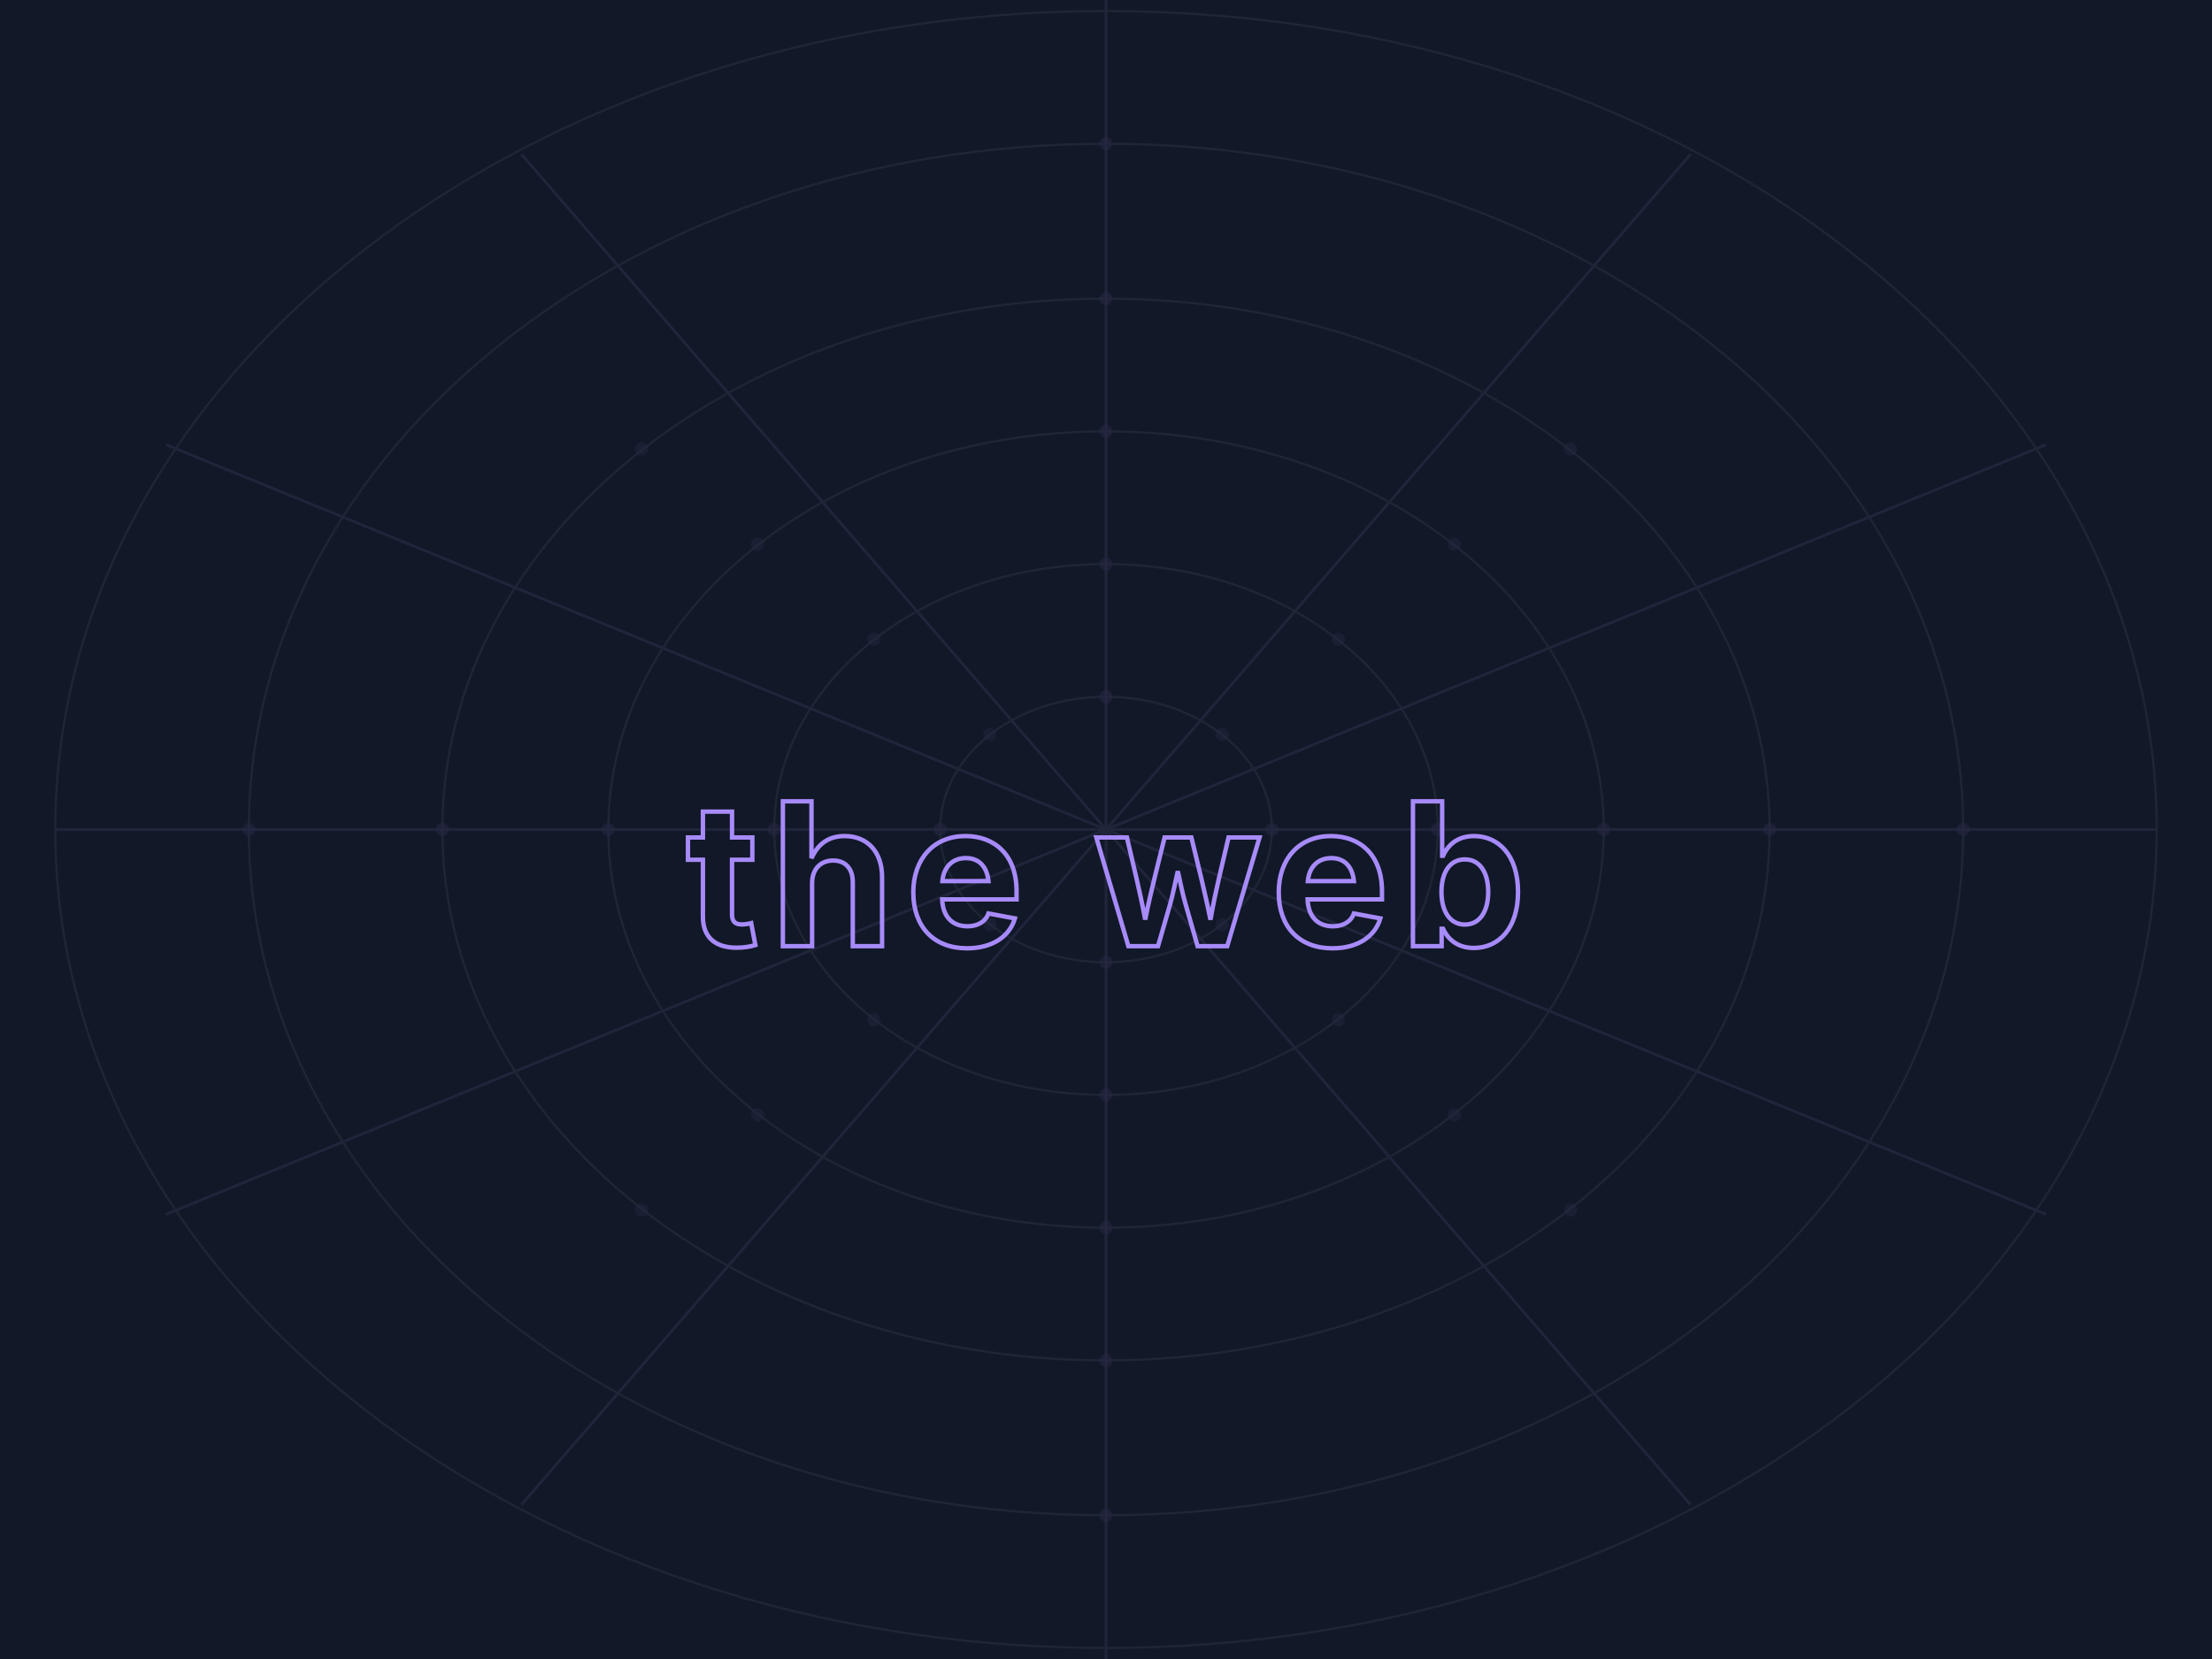
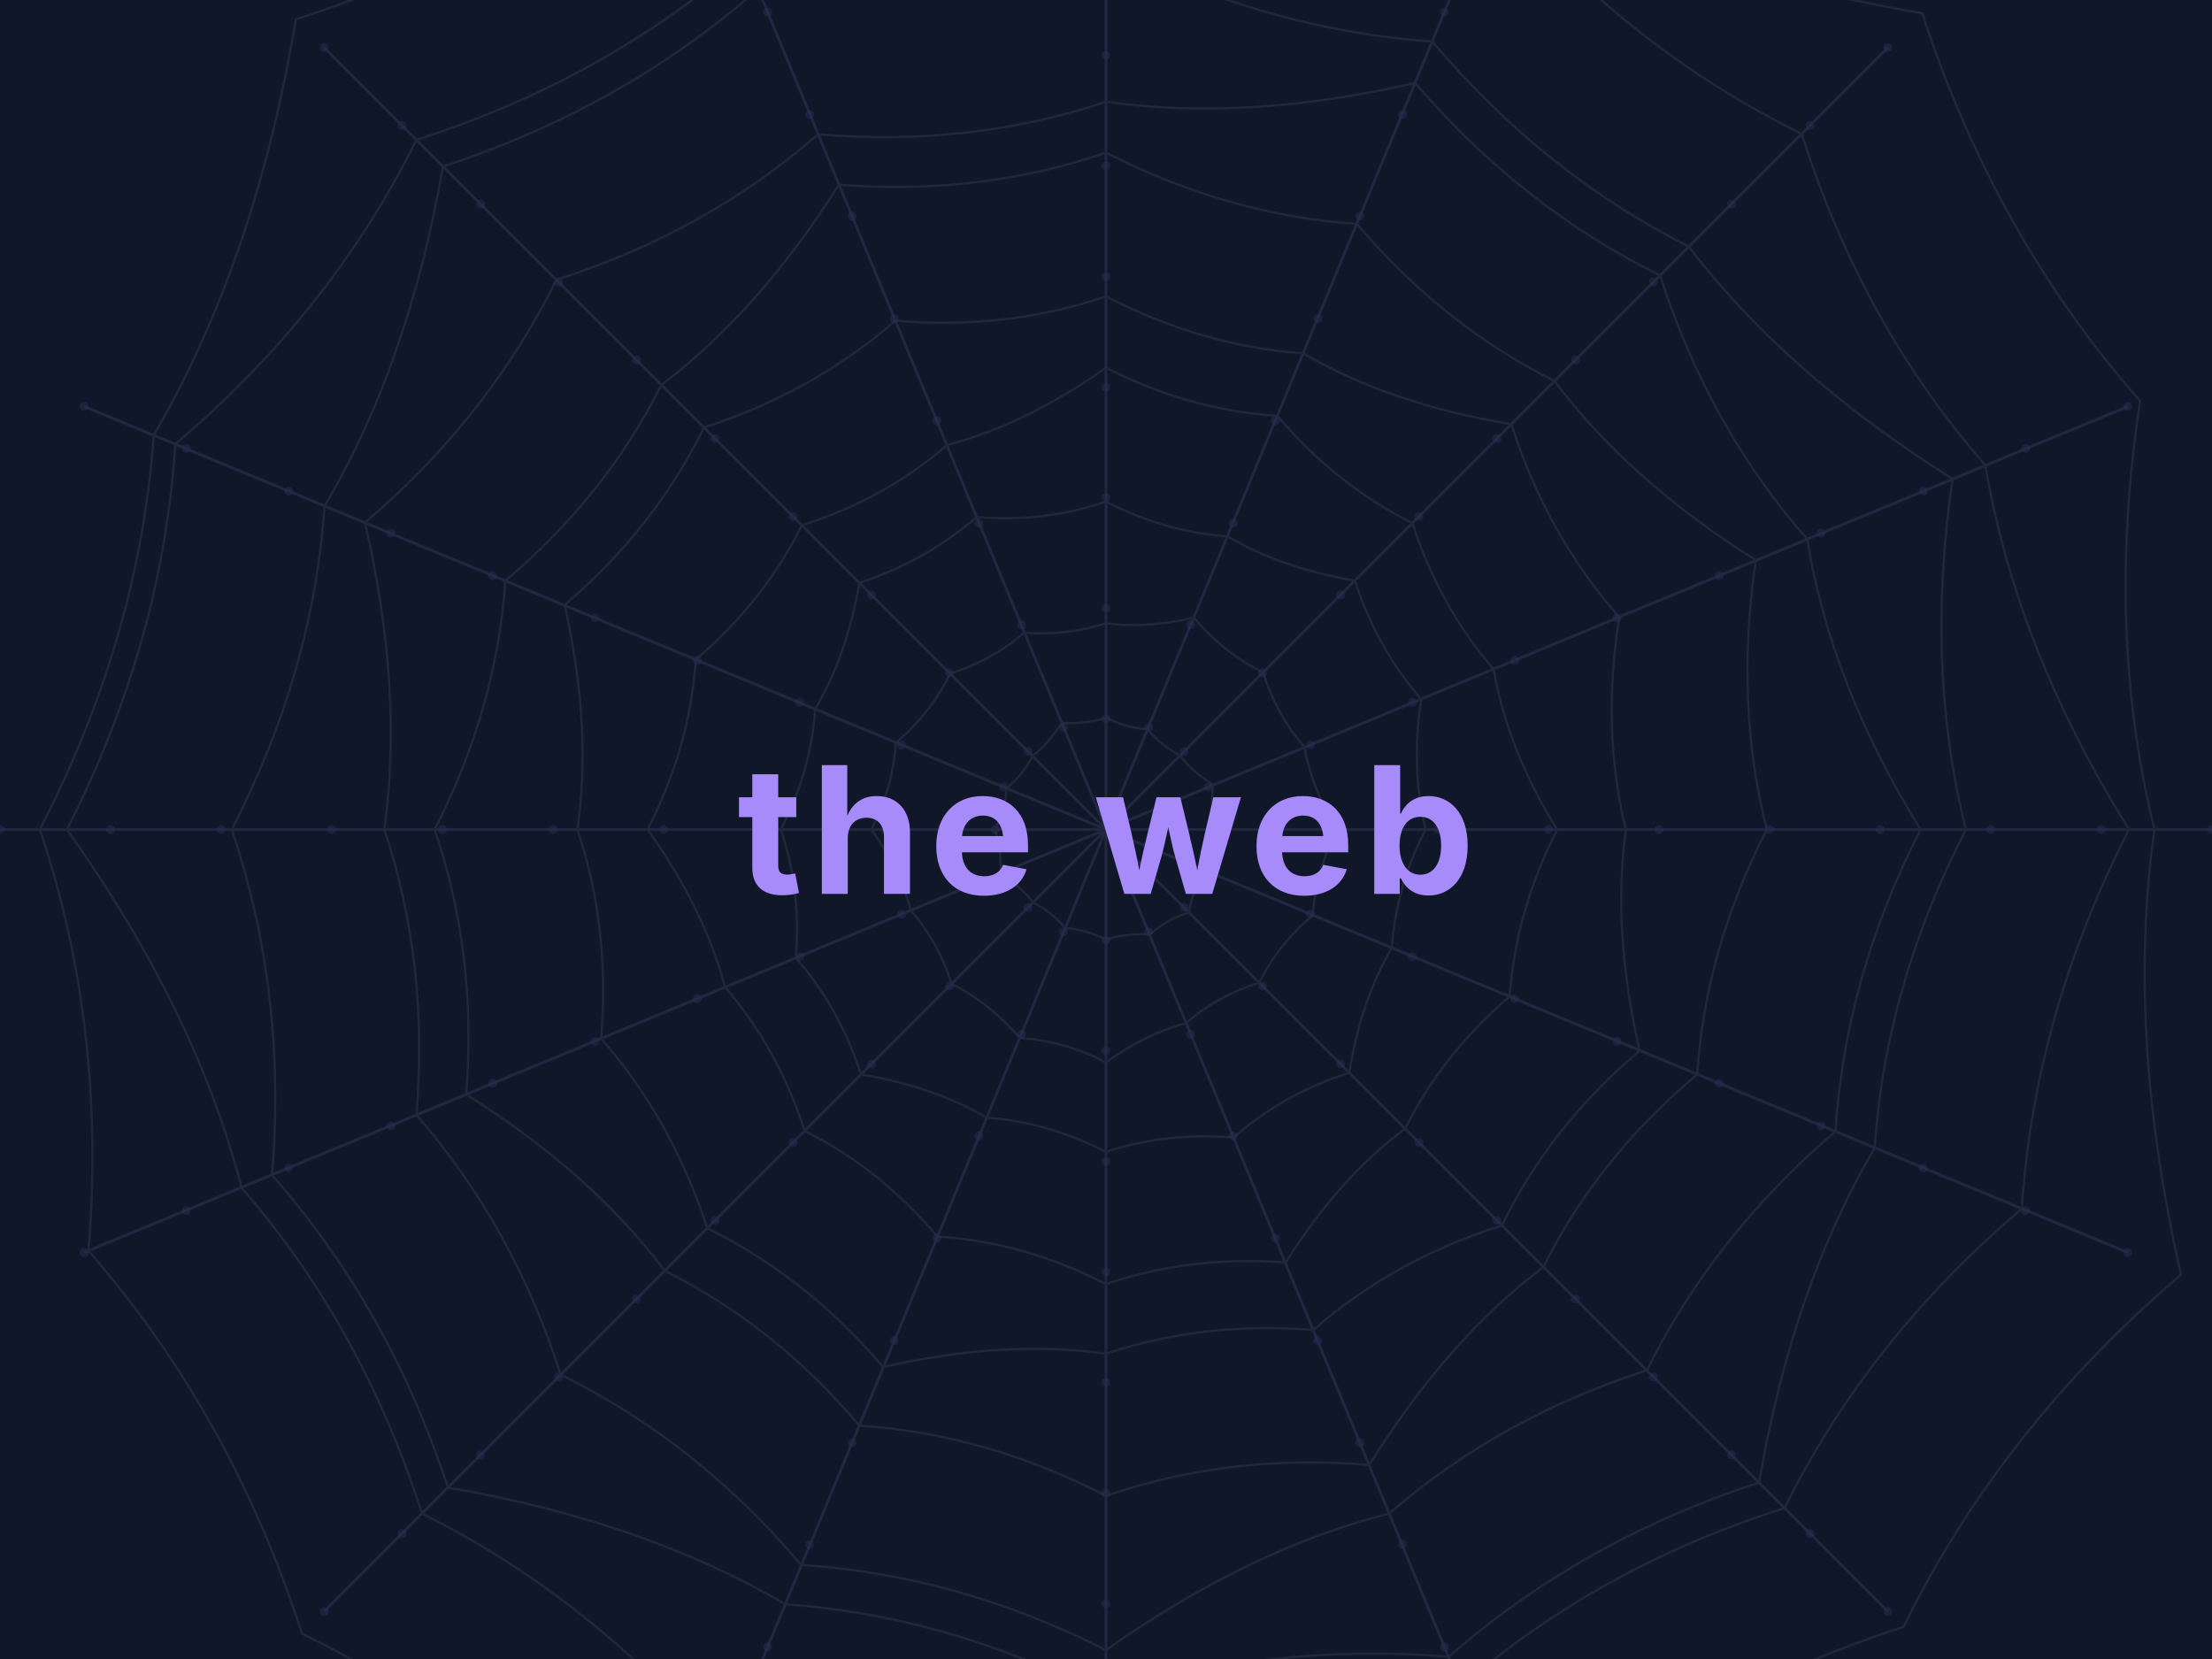
<svg xmlns="http://www.w3.org/2000/svg" viewBox="0 0 400 300" width="400" height="300">
-   <rect width="400" height="300" fill="#111827" />
-   <g opacity="0.15">
-     <line x1="200" y1="150" x2="200" y2="0" stroke="#7c6fad" stroke-width="0.5" />
-     <line x1="200" y1="150" x2="305.7" y2="27.9" stroke="#7c6fad" stroke-width="0.5" />
-     <line x1="200" y1="150" x2="370" y2="80.4" stroke="#7c6fad" stroke-width="0.5" />
-     <line x1="200" y1="150" x2="390" y2="150" stroke="#7c6fad" stroke-width="0.5" />
-     <line x1="200" y1="150" x2="370" y2="219.6" stroke="#7c6fad" stroke-width="0.5" />
-     <line x1="200" y1="150" x2="305.7" y2="272.1" stroke="#7c6fad" stroke-width="0.5" />
-     <line x1="200" y1="150" x2="200" y2="300" stroke="#7c6fad" stroke-width="0.5" />
-     <line x1="200" y1="150" x2="94.3" y2="272.1" stroke="#7c6fad" stroke-width="0.5" />
-     <line x1="200" y1="150" x2="30" y2="219.6" stroke="#7c6fad" stroke-width="0.5" />
-     <line x1="200" y1="150" x2="10" y2="150" stroke="#7c6fad" stroke-width="0.5" />
-     <line x1="200" y1="150" x2="30" y2="80.4" stroke="#7c6fad" stroke-width="0.5" />
-     <line x1="200" y1="150" x2="94.3" y2="27.9" stroke="#7c6fad" stroke-width="0.5" />
-     <ellipse cx="200" cy="150" rx="30" ry="24" fill="none" stroke="#6b7280" stroke-width="0.4" />
-     <ellipse cx="200" cy="150" rx="60" ry="48" fill="none" stroke="#6b7280" stroke-width="0.4" />
-     <ellipse cx="200" cy="150" rx="90" ry="72" fill="none" stroke="#6b7280" stroke-width="0.4" />
-     <ellipse cx="200" cy="150" rx="120" ry="96" fill="none" stroke="#6b7280" stroke-width="0.4" />
-     <ellipse cx="200" cy="150" rx="155" ry="124" fill="none" stroke="#6b7280" stroke-width="0.4" />
-     <ellipse cx="200" cy="150" rx="190" ry="148" fill="none" stroke="#6b7280" stroke-width="0.4" />
-     <circle cx="200" cy="126" r="1.2" fill="#a78bfa" opacity="0.5" />
-     <circle cx="200" cy="102" r="1.2" fill="#a78bfa" opacity="0.5" />
-     <circle cx="200" cy="78" r="1.2" fill="#a78bfa" opacity="0.5" />
-     <circle cx="200" cy="54" r="1.2" fill="#a78bfa" opacity="0.5" />
-     <circle cx="200" cy="26" r="1.2" fill="#a78bfa" opacity="0.5" />
-     <circle cx="230" cy="150" r="1.2" fill="#a78bfa" opacity="0.5" />
-     <circle cx="260" cy="150" r="1.2" fill="#a78bfa" opacity="0.5" />
-     <circle cx="290" cy="150" r="1.2" fill="#a78bfa" opacity="0.5" />
-     <circle cx="320" cy="150" r="1.2" fill="#a78bfa" opacity="0.5" />
-     <circle cx="355" cy="150" r="1.2" fill="#a78bfa" opacity="0.5" />
-     <circle cx="170" cy="150" r="1.2" fill="#a78bfa" opacity="0.5" />
-     <circle cx="140" cy="150" r="1.2" fill="#a78bfa" opacity="0.5" />
-     <circle cx="110" cy="150" r="1.2" fill="#a78bfa" opacity="0.5" />
-     <circle cx="80" cy="150" r="1.2" fill="#a78bfa" opacity="0.5" />
-     <circle cx="45" cy="150" r="1.2" fill="#a78bfa" opacity="0.5" />
-     <circle cx="200" cy="174" r="1.2" fill="#a78bfa" opacity="0.5" />
-     <circle cx="200" cy="198" r="1.2" fill="#a78bfa" opacity="0.5" />
-     <circle cx="200" cy="222" r="1.2" fill="#a78bfa" opacity="0.5" />
-     <circle cx="200" cy="246" r="1.2" fill="#a78bfa" opacity="0.5" />
-     <circle cx="200" cy="274" r="1.2" fill="#a78bfa" opacity="0.5" />
-     <circle cx="221" cy="132.8" r="1.2" fill="#a78bfa" opacity="0.4" />
-     <circle cx="242" cy="115.6" r="1.2" fill="#a78bfa" opacity="0.4" />
-     <circle cx="263" cy="98.4" r="1.2" fill="#a78bfa" opacity="0.4" />
-     <circle cx="284" cy="81.2" r="1.2" fill="#a78bfa" opacity="0.4" />
-     <circle cx="179" cy="132.8" r="1.2" fill="#a78bfa" opacity="0.4" />
-     <circle cx="158" cy="115.6" r="1.2" fill="#a78bfa" opacity="0.4" />
-     <circle cx="137" cy="98.4" r="1.2" fill="#a78bfa" opacity="0.4" />
-     <circle cx="116" cy="81.2" r="1.2" fill="#a78bfa" opacity="0.4" />
-     <circle cx="221" cy="167.2" r="1.2" fill="#a78bfa" opacity="0.4" />
-     <circle cx="242" cy="184.4" r="1.2" fill="#a78bfa" opacity="0.4" />
-     <circle cx="263" cy="201.6" r="1.2" fill="#a78bfa" opacity="0.4" />
-     <circle cx="284" cy="218.8" r="1.2" fill="#a78bfa" opacity="0.4" />
-     <circle cx="179" cy="167.2" r="1.2" fill="#a78bfa" opacity="0.4" />
-     <circle cx="158" cy="184.4" r="1.2" fill="#a78bfa" opacity="0.4" />
-     <circle cx="137" cy="201.6" r="1.2" fill="#a78bfa" opacity="0.4" />
-     <circle cx="116" cy="218.8" r="1.2" fill="#a78bfa" opacity="0.4" />
+   <rect width="400" height="300" fill="#0f1729" />
+   <g opacity="0.18">
+     <line x1="200" y1="150" x2="400.0" y2="150.0" stroke="#7c6fad" stroke-width="0.5" />
+     <line x1="200" y1="150" x2="384.8" y2="226.5" stroke="#7c6fad" stroke-width="0.5" />
+     <line x1="200" y1="150" x2="341.4" y2="291.4" stroke="#7c6fad" stroke-width="0.5" />
+     <line x1="200" y1="150" x2="276.5" y2="334.8" stroke="#7c6fad" stroke-width="0.5" />
+     <line x1="200" y1="150" x2="200.0" y2="350.0" stroke="#7c6fad" stroke-width="0.5" />
+     <line x1="200" y1="150" x2="123.5" y2="334.8" stroke="#7c6fad" stroke-width="0.5" />
+     <line x1="200" y1="150" x2="58.6" y2="291.4" stroke="#7c6fad" stroke-width="0.5" />
+     <line x1="200" y1="150" x2="15.2" y2="226.5" stroke="#7c6fad" stroke-width="0.5" />
+     <line x1="200" y1="150" x2="0.0" y2="150.0" stroke="#7c6fad" stroke-width="0.5" />
+     <line x1="200" y1="150" x2="15.2" y2="73.5" stroke="#7c6fad" stroke-width="0.5" />
+     <line x1="200" y1="150" x2="58.6" y2="8.6" stroke="#7c6fad" stroke-width="0.5" />
+     <line x1="200" y1="150" x2="123.5" y2="-34.8" stroke="#7c6fad" stroke-width="0.5" />
+     <line x1="200" y1="150" x2="200.0" y2="-50.0" stroke="#7c6fad" stroke-width="0.5" />
+     <line x1="200" y1="150" x2="276.5" y2="-34.8" stroke="#7c6fad" stroke-width="0.5" />
+     <line x1="200" y1="150" x2="341.4" y2="8.6" stroke="#7c6fad" stroke-width="0.5" />
+     <line x1="200" y1="150" x2="384.8" y2="73.5" stroke="#7c6fad" stroke-width="0.5" />
+     <path d="M 219.8 150.0 Q 217.9 153.6 217.7 157.3 Q 215.8 160.5 215.0 165.0 Q 210.9 166.3 207.9 169.0 Q 203.7 168.7 200.0 169.9 Q 196.4 168.1 192.6 167.8 Q 190.1 164.8 186.8 163.2 Q 184.6 160.3 180.9 157.9 Q 181.2 153.7 179.9 150.0 Q 181.8 146.4 182.0 142.6 Q 185.1 140.0 186.7 136.7 Q 189.6 134.5 192.0 130.7 Q 196.2 131.0 200.0 129.8 Q 203.7 131.6 207.5 131.9 Q 210.1 134.9 213.4 136.6 Q 215.6 139.6 219.4 141.9 Q 218.8 146.3 219.8 150.0" fill="none" stroke="#6b7280" stroke-width="0.4" />
+     <path d="M 241.8 150.0 Q 237.9 157.5 237.4 165.5 Q 231.1 170.8 227.7 177.7 Q 220.1 180.1 214.5 185.0 Q 207.3 186.9 200.0 192.1 Q 192.4 188.2 184.4 187.7 Q 179.0 181.4 172.1 177.9 Q 169.6 170.3 164.7 164.6 Q 162.8 157.4 157.6 150.0 Q 161.5 142.3 162.0 134.3 Q 168.4 128.9 171.8 121.8 Q 179.5 119.4 185.2 114.4 Q 193.0 115.0 200.0 112.7 Q 207.2 113.7 215.9 111.7 Q 221.3 118.1 228.4 121.6 Q 230.9 129.4 235.9 135.1 Q 237.2 142.6 241.8 150.0" fill="none" stroke="#6b7280" stroke-width="0.4" />
+     <path d="M 257.8 150.0 Q 252.4 160.4 251.7 171.4 Q 246.1 180.8 244.0 194.0 Q 232.0 197.8 223.1 205.7 Q 210.9 204.7 200.0 208.3 Q 189.5 202.9 178.4 202.1 Q 168.9 196.5 155.7 194.3 Q 151.8 182.2 143.9 173.2 Q 144.9 161.0 141.2 150.0 Q 146.7 139.4 147.4 128.2 Q 153.1 118.7 155.4 105.4 Q 167.5 101.4 176.6 93.5 Q 189.0 94.5 200.0 90.7 Q 210.7 96.2 222.0 97.0 Q 231.6 102.7 245.0 105.0 Q 249.0 117.3 257.0 126.4 Q 255.1 139.0 257.8 150.0" fill="none" stroke="#6b7280" stroke-width="0.4" />
+     <path d="M 281.6 150.0 Q 274.1 164.7 273.0 180.2 Q 260.8 190.6 254.1 204.1 Q 242.1 213.0 232.5 228.3 Q 215.3 227.0 200.0 232.2 Q 185.2 224.6 169.5 223.6 Q 159.1 211.3 145.5 204.5 Q 140.7 189.6 131.1 178.5 Q 127.4 164.4 117.1 150.0 Q 124.8 135.0 125.8 119.3 Q 138.2 108.7 145.0 95.0 Q 160.1 90.2 171.2 80.5 Q 185.4 76.8 200.0 66.5 Q 215.1 74.2 231.0 75.2 Q 241.6 87.7 255.4 94.6 Q 260.3 109.7 270.1 121.0 Q 272.6 135.6 281.6 150.0" fill="none" stroke="#6b7280" stroke-width="0.4" />
+     <path d="M 294.0 150.0 Q 291.5 168.2 296.5 190.0 Q 280.3 203.7 271.6 221.6 Q 252.0 227.8 237.5 240.5 Q 217.7 238.9 200.0 244.8 Q 181.7 242.2 159.7 247.2 Q 145.9 231.0 127.9 222.1 Q 121.5 202.4 108.7 187.8 Q 110.4 167.8 104.4 150.0 Q 107.1 131.5 102.1 109.4 Q 118.4 95.5 127.3 77.3 Q 147.1 70.9 161.9 58.0 Q 182.0 59.7 200.0 53.6 Q 217.4 62.6 235.7 63.9 Q 251.4 73.1 273.3 76.7 Q 279.7 96.7 292.8 111.6 Q 289.6 132.2 294.0 150.0" fill="none" stroke="#6b7280" stroke-width="0.4" />
+     <path d="M 319.5 150.0 Q 308.4 171.6 306.9 194.3 Q 288.9 209.4 279.1 229.1 Q 261.7 242.3 247.6 264.9 Q 222.4 262.8 200.0 270.5 Q 178.3 259.3 155.4 257.8 Q 140.1 239.7 120.2 229.8 Q 107.0 212.2 84.3 197.9 Q 86.3 172.6 78.6 150.0 Q 89.8 128.1 91.4 105.0 Q 109.6 89.6 119.6 69.6 Q 137.3 56.2 151.7 33.4 Q 177.2 35.4 200.0 27.6 Q 222.1 38.9 245.4 40.5 Q 260.9 58.8 281.1 68.9 Q 294.5 86.8 317.5 101.3 Q 313.7 127.4 319.5 150.0" fill="none" stroke="#6b7280" stroke-width="0.4" />
+     <path d="M 347.3 150.0 Q 333.7 176.6 331.9 204.6 Q 309.9 223.4 297.8 247.8 Q 271.1 256.4 251.2 273.7 Q 225.9 280.1 200.0 298.4 Q 173.2 284.8 144.9 283.0 Q 126.0 260.7 101.4 248.6 Q 92.8 221.7 75.3 201.6 Q 77.6 174.3 69.5 150.0 Q 73.0 124.7 66.0 94.5 Q 88.4 75.4 100.6 50.6 Q 127.8 41.9 147.9 24.3 Q 175.5 26.6 200.0 18.4 Q 225.5 22.0 255.9 15.0 Q 275.2 37.5 300.2 49.8 Q 309.0 77.2 326.8 97.5 Q 331.1 123.9 347.3 150.0" fill="none" stroke="#6b7280" stroke-width="0.4" />
+     <path d="M 355.5 150.0 Q 341.0 178.1 339.0 207.6 Q 324.1 232.9 318.1 268.1 Q 285.9 278.6 262.0 299.6 Q 229.2 296.9 200.0 306.8 Q 171.7 292.2 142.0 290.1 Q 116.4 275.1 81.0 269.0 Q 70.4 236.6 49.2 212.5 Q 51.9 179.5 41.9 150.0 Q 56.6 121.5 58.7 91.5 Q 73.9 65.8 80.1 30.1 Q 112.8 19.4 137.1 -2.0 Q 170.3 0.7 200.0 -9.4 Q 228.8 5.4 259.0 7.5 Q 279.2 31.4 305.4 44.6 Q 323.1 67.8 353.1 86.6 Q 348.1 120.5 355.5 150.0" fill="none" stroke="#6b7280" stroke-width="0.4" />
+     <path d="M 385.0 150.0 Q 367.9 183.4 365.6 218.6 Q 337.9 242.1 322.7 272.7 Q 289.1 283.4 264.2 305.0 Q 232.5 313.3 200.0 336.5 Q 166.3 319.3 130.8 317.0 Q 107.1 289.0 76.3 273.7 Q 65.5 239.9 43.7 214.8 Q 35.4 182.7 12.1 150.0 Q 29.4 116.1 31.7 80.3 Q 59.9 56.4 75.3 25.3 Q 109.4 14.4 134.7 -7.7 Q 167.0 -15.9 200.0 -39.4 Q 234.2 -21.9 270.3 -19.6 Q 294.4 8.8 325.8 24.2 Q 336.7 58.6 359.0 84.1 Q 364.6 117.3 385.0 150.0" fill="none" stroke="#6b7280" stroke-width="0.4" />
+     <path d="M 389.6 150.0 Q 384.4 186.7 394.4 230.5 Q 361.9 258.2 344.2 294.2 Q 304.9 306.9 275.6 332.6 Q 235.7 329.2 200.0 341.2 Q 163.0 335.9 118.9 345.9 Q 91.0 313.2 54.6 295.4 Q 41.8 255.7 16.0 226.2 Q 19.3 185.9 7.2 150.0 Q 25.2 115.2 27.8 78.7 Q 46.2 47.2 53.5 3.5 Q 93.5 -9.4 123.2 -35.5 Q 163.8 -32.2 200.0 -44.4 Q 235.1 -26.3 271.9 -23.7 Q 303.6 -5.1 347.6 2.4 Q 360.7 42.6 387.0 72.5 Q 380.7 114.1 389.6 150.0" fill="none" stroke="#6b7280" stroke-width="0.4" />
+     <circle cx="220.0" cy="150.0" r="0.8" fill="#a78bfa" opacity="0.5" />
+     <circle cx="240.0" cy="150.0" r="0.8" fill="#a78bfa" opacity="0.5" />
+     <circle cx="260.0" cy="150.0" r="0.8" fill="#a78bfa" opacity="0.5" />
+     <circle cx="280.0" cy="150.0" r="0.8" fill="#a78bfa" opacity="0.5" />
+     <circle cx="300.0" cy="150.0" r="0.8" fill="#a78bfa" opacity="0.5" />
+     <circle cx="320.0" cy="150.0" r="0.8" fill="#a78bfa" opacity="0.5" />
+     <circle cx="340.0" cy="150.0" r="0.8" fill="#a78bfa" opacity="0.5" />
+     <circle cx="360.0" cy="150.0" r="0.8" fill="#a78bfa" opacity="0.5" />
+     <circle cx="380.0" cy="150.0" r="0.8" fill="#a78bfa" opacity="0.5" />
+     <circle cx="400.0" cy="150.0" r="0.8" fill="#a78bfa" opacity="0.5" />
+     <circle cx="218.5" cy="157.7" r="0.8" fill="#a78bfa" opacity="0.5" />
+     <circle cx="237.0" cy="165.3" r="0.8" fill="#a78bfa" opacity="0.5" />
+     <circle cx="255.4" cy="173.0" r="0.8" fill="#a78bfa" opacity="0.5" />
+     <circle cx="273.9" cy="180.6" r="0.8" fill="#a78bfa" opacity="0.5" />
+     <circle cx="292.4" cy="188.3" r="0.8" fill="#a78bfa" opacity="0.5" />
+     <circle cx="310.9" cy="195.9" r="0.8" fill="#a78bfa" opacity="0.5" />
+     <circle cx="329.3" cy="203.6" r="0.8" fill="#a78bfa" opacity="0.5" />
+     <circle cx="347.8" cy="211.2" r="0.8" fill="#a78bfa" opacity="0.5" />
+     <circle cx="366.3" cy="218.9" r="0.8" fill="#a78bfa" opacity="0.5" />
+     <circle cx="384.8" cy="226.5" r="0.8" fill="#a78bfa" opacity="0.5" />
+     <circle cx="214.1" cy="164.1" r="0.8" fill="#a78bfa" opacity="0.5" />
+     <circle cx="228.3" cy="178.3" r="0.8" fill="#a78bfa" opacity="0.5" />
+     <circle cx="242.4" cy="192.4" r="0.8" fill="#a78bfa" opacity="0.5" />
+     <circle cx="256.6" cy="206.6" r="0.8" fill="#a78bfa" opacity="0.5" />
+     <circle cx="270.7" cy="220.7" r="0.8" fill="#a78bfa" opacity="0.5" />
+     <circle cx="284.9" cy="234.9" r="0.8" fill="#a78bfa" opacity="0.5" />
+     <circle cx="299.0" cy="249.0" r="0.8" fill="#a78bfa" opacity="0.5" />
+     <circle cx="313.1" cy="263.1" r="0.8" fill="#a78bfa" opacity="0.5" />
+     <circle cx="327.3" cy="277.3" r="0.8" fill="#a78bfa" opacity="0.5" />
+     <circle cx="341.4" cy="291.4" r="0.8" fill="#a78bfa" opacity="0.5" />
+     <circle cx="207.7" cy="168.5" r="0.8" fill="#a78bfa" opacity="0.5" />
+     <circle cx="215.3" cy="187.0" r="0.8" fill="#a78bfa" opacity="0.5" />
+     <circle cx="223.0" cy="205.4" r="0.8" fill="#a78bfa" opacity="0.5" />
+     <circle cx="230.6" cy="223.9" r="0.8" fill="#a78bfa" opacity="0.5" />
+     <circle cx="238.3" cy="242.4" r="0.8" fill="#a78bfa" opacity="0.5" />
+     <circle cx="245.9" cy="260.9" r="0.8" fill="#a78bfa" opacity="0.5" />
+     <circle cx="253.6" cy="279.3" r="0.8" fill="#a78bfa" opacity="0.5" />
+     <circle cx="261.2" cy="297.8" r="0.8" fill="#a78bfa" opacity="0.5" />
+     <circle cx="268.9" cy="316.3" r="0.8" fill="#a78bfa" opacity="0.5" />
+     <circle cx="276.5" cy="334.8" r="0.8" fill="#a78bfa" opacity="0.5" />
+     <circle cx="200.0" cy="170.0" r="0.8" fill="#a78bfa" opacity="0.5" />
+     <circle cx="200.0" cy="190.0" r="0.8" fill="#a78bfa" opacity="0.5" />
+     <circle cx="200.0" cy="210.0" r="0.8" fill="#a78bfa" opacity="0.5" />
+     <circle cx="200.0" cy="230.0" r="0.8" fill="#a78bfa" opacity="0.5" />
+     <circle cx="200.0" cy="250.0" r="0.8" fill="#a78bfa" opacity="0.5" />
+     <circle cx="200.0" cy="270.0" r="0.8" fill="#a78bfa" opacity="0.5" />
+     <circle cx="200.0" cy="290.0" r="0.8" fill="#a78bfa" opacity="0.5" />
+     <circle cx="200.0" cy="310.0" r="0.8" fill="#a78bfa" opacity="0.5" />
+     <circle cx="200.0" cy="330.0" r="0.8" fill="#a78bfa" opacity="0.5" />
+     <circle cx="200.0" cy="350.0" r="0.8" fill="#a78bfa" opacity="0.5" />
+     <circle cx="192.3" cy="168.5" r="0.8" fill="#a78bfa" opacity="0.5" />
+     <circle cx="184.7" cy="187.0" r="0.8" fill="#a78bfa" opacity="0.5" />
+     <circle cx="177.0" cy="205.4" r="0.8" fill="#a78bfa" opacity="0.5" />
+     <circle cx="169.4" cy="223.9" r="0.8" fill="#a78bfa" opacity="0.5" />
+     <circle cx="161.7" cy="242.4" r="0.8" fill="#a78bfa" opacity="0.5" />
+     <circle cx="154.1" cy="260.9" r="0.8" fill="#a78bfa" opacity="0.5" />
+     <circle cx="146.4" cy="279.3" r="0.8" fill="#a78bfa" opacity="0.5" />
+     <circle cx="138.8" cy="297.8" r="0.8" fill="#a78bfa" opacity="0.5" />
+     <circle cx="131.1" cy="316.3" r="0.8" fill="#a78bfa" opacity="0.5" />
+     <circle cx="123.5" cy="334.8" r="0.8" fill="#a78bfa" opacity="0.5" />
+     <circle cx="185.9" cy="164.1" r="0.8" fill="#a78bfa" opacity="0.5" />
+     <circle cx="171.7" cy="178.3" r="0.8" fill="#a78bfa" opacity="0.5" />
+     <circle cx="157.6" cy="192.4" r="0.8" fill="#a78bfa" opacity="0.5" />
+     <circle cx="143.4" cy="206.6" r="0.8" fill="#a78bfa" opacity="0.5" />
+     <circle cx="129.3" cy="220.7" r="0.8" fill="#a78bfa" opacity="0.5" />
+     <circle cx="115.1" cy="234.9" r="0.8" fill="#a78bfa" opacity="0.5" />
+     <circle cx="101.0" cy="249.0" r="0.8" fill="#a78bfa" opacity="0.5" />
+     <circle cx="86.9" cy="263.1" r="0.8" fill="#a78bfa" opacity="0.5" />
+     <circle cx="72.7" cy="277.3" r="0.8" fill="#a78bfa" opacity="0.5" />
+     <circle cx="58.6" cy="291.4" r="0.8" fill="#a78bfa" opacity="0.5" />
+     <circle cx="181.5" cy="157.7" r="0.8" fill="#a78bfa" opacity="0.5" />
+     <circle cx="163.0" cy="165.3" r="0.8" fill="#a78bfa" opacity="0.5" />
+     <circle cx="144.6" cy="173.0" r="0.8" fill="#a78bfa" opacity="0.5" />
+     <circle cx="126.1" cy="180.6" r="0.8" fill="#a78bfa" opacity="0.5" />
+     <circle cx="107.6" cy="188.3" r="0.8" fill="#a78bfa" opacity="0.5" />
+     <circle cx="89.1" cy="195.9" r="0.8" fill="#a78bfa" opacity="0.5" />
+     <circle cx="70.7" cy="203.6" r="0.8" fill="#a78bfa" opacity="0.5" />
+     <circle cx="52.2" cy="211.2" r="0.8" fill="#a78bfa" opacity="0.5" />
+     <circle cx="33.7" cy="218.9" r="0.8" fill="#a78bfa" opacity="0.5" />
+     <circle cx="15.2" cy="226.5" r="0.8" fill="#a78bfa" opacity="0.5" />
+     <circle cx="180.0" cy="150.0" r="0.8" fill="#a78bfa" opacity="0.5" />
+     <circle cx="160.0" cy="150.0" r="0.8" fill="#a78bfa" opacity="0.5" />
+     <circle cx="140.0" cy="150.0" r="0.8" fill="#a78bfa" opacity="0.5" />
+     <circle cx="120.0" cy="150.0" r="0.8" fill="#a78bfa" opacity="0.5" />
+     <circle cx="100.0" cy="150.0" r="0.8" fill="#a78bfa" opacity="0.5" />
+     <circle cx="80.0" cy="150.0" r="0.8" fill="#a78bfa" opacity="0.5" />
+     <circle cx="60.0" cy="150.0" r="0.8" fill="#a78bfa" opacity="0.5" />
+     <circle cx="40.0" cy="150.0" r="0.8" fill="#a78bfa" opacity="0.5" />
+     <circle cx="20.0" cy="150.0" r="0.8" fill="#a78bfa" opacity="0.5" />
+     <circle cx="0.0" cy="150.0" r="0.8" fill="#a78bfa" opacity="0.5" />
+     <circle cx="181.5" cy="142.3" r="0.8" fill="#a78bfa" opacity="0.5" />
+     <circle cx="163.0" cy="134.7" r="0.8" fill="#a78bfa" opacity="0.5" />
+     <circle cx="144.6" cy="127.0" r="0.8" fill="#a78bfa" opacity="0.5" />
+     <circle cx="126.1" cy="119.4" r="0.8" fill="#a78bfa" opacity="0.5" />
+     <circle cx="107.6" cy="111.7" r="0.8" fill="#a78bfa" opacity="0.5" />
+     <circle cx="89.1" cy="104.1" r="0.8" fill="#a78bfa" opacity="0.5" />
+     <circle cx="70.7" cy="96.4" r="0.8" fill="#a78bfa" opacity="0.5" />
+     <circle cx="52.2" cy="88.8" r="0.8" fill="#a78bfa" opacity="0.5" />
+     <circle cx="33.7" cy="81.1" r="0.8" fill="#a78bfa" opacity="0.5" />
+     <circle cx="15.2" cy="73.5" r="0.8" fill="#a78bfa" opacity="0.5" />
+     <circle cx="185.9" cy="135.9" r="0.8" fill="#a78bfa" opacity="0.5" />
+     <circle cx="171.7" cy="121.7" r="0.8" fill="#a78bfa" opacity="0.5" />
+     <circle cx="157.6" cy="107.6" r="0.8" fill="#a78bfa" opacity="0.5" />
+     <circle cx="143.4" cy="93.4" r="0.8" fill="#a78bfa" opacity="0.5" />
+     <circle cx="129.3" cy="79.3" r="0.8" fill="#a78bfa" opacity="0.5" />
+     <circle cx="115.1" cy="65.1" r="0.8" fill="#a78bfa" opacity="0.5" />
+     <circle cx="101.0" cy="51.0" r="0.8" fill="#a78bfa" opacity="0.5" />
+     <circle cx="86.9" cy="36.9" r="0.8" fill="#a78bfa" opacity="0.5" />
+     <circle cx="72.7" cy="22.7" r="0.8" fill="#a78bfa" opacity="0.5" />
+     <circle cx="58.6" cy="8.6" r="0.8" fill="#a78bfa" opacity="0.5" />
+     <circle cx="192.3" cy="131.5" r="0.8" fill="#a78bfa" opacity="0.5" />
+     <circle cx="184.7" cy="113.0" r="0.8" fill="#a78bfa" opacity="0.5" />
+     <circle cx="177.0" cy="94.6" r="0.8" fill="#a78bfa" opacity="0.5" />
+     <circle cx="169.4" cy="76.1" r="0.8" fill="#a78bfa" opacity="0.5" />
+     <circle cx="161.7" cy="57.6" r="0.8" fill="#a78bfa" opacity="0.5" />
+     <circle cx="154.1" cy="39.1" r="0.8" fill="#a78bfa" opacity="0.5" />
+     <circle cx="146.4" cy="20.7" r="0.8" fill="#a78bfa" opacity="0.5" />
+     <circle cx="138.8" cy="2.2" r="0.8" fill="#a78bfa" opacity="0.5" />
+     <circle cx="131.1" cy="-16.3" r="0.8" fill="#a78bfa" opacity="0.5" />
+     <circle cx="123.5" cy="-34.8" r="0.8" fill="#a78bfa" opacity="0.5" />
+     <circle cx="200.0" cy="130.0" r="0.8" fill="#a78bfa" opacity="0.5" />
+     <circle cx="200.0" cy="110.0" r="0.8" fill="#a78bfa" opacity="0.5" />
+     <circle cx="200.0" cy="90.0" r="0.8" fill="#a78bfa" opacity="0.5" />
+     <circle cx="200.0" cy="70.0" r="0.8" fill="#a78bfa" opacity="0.5" />
+     <circle cx="200.0" cy="50.0" r="0.8" fill="#a78bfa" opacity="0.5" />
+     <circle cx="200.0" cy="30.0" r="0.8" fill="#a78bfa" opacity="0.5" />
+     <circle cx="200.0" cy="10.0" r="0.8" fill="#a78bfa" opacity="0.5" />
+     <circle cx="200.0" cy="-10.0" r="0.8" fill="#a78bfa" opacity="0.5" />
+     <circle cx="200.0" cy="-30.0" r="0.8" fill="#a78bfa" opacity="0.5" />
+     <circle cx="200.0" cy="-50.0" r="0.8" fill="#a78bfa" opacity="0.5" />
+     <circle cx="207.7" cy="131.5" r="0.8" fill="#a78bfa" opacity="0.5" />
+     <circle cx="215.3" cy="113.0" r="0.8" fill="#a78bfa" opacity="0.5" />
+     <circle cx="223.0" cy="94.6" r="0.8" fill="#a78bfa" opacity="0.5" />
+     <circle cx="230.6" cy="76.1" r="0.8" fill="#a78bfa" opacity="0.5" />
+     <circle cx="238.3" cy="57.6" r="0.8" fill="#a78bfa" opacity="0.5" />
+     <circle cx="245.9" cy="39.1" r="0.8" fill="#a78bfa" opacity="0.5" />
+     <circle cx="253.6" cy="20.7" r="0.8" fill="#a78bfa" opacity="0.5" />
+     <circle cx="261.2" cy="2.2" r="0.8" fill="#a78bfa" opacity="0.5" />
+     <circle cx="268.9" cy="-16.3" r="0.8" fill="#a78bfa" opacity="0.5" />
+     <circle cx="276.5" cy="-34.8" r="0.8" fill="#a78bfa" opacity="0.5" />
+     <circle cx="214.1" cy="135.9" r="0.8" fill="#a78bfa" opacity="0.5" />
+     <circle cx="228.3" cy="121.7" r="0.8" fill="#a78bfa" opacity="0.5" />
+     <circle cx="242.4" cy="107.6" r="0.8" fill="#a78bfa" opacity="0.5" />
+     <circle cx="256.6" cy="93.4" r="0.8" fill="#a78bfa" opacity="0.5" />
+     <circle cx="270.7" cy="79.3" r="0.8" fill="#a78bfa" opacity="0.5" />
+     <circle cx="284.9" cy="65.1" r="0.8" fill="#a78bfa" opacity="0.5" />
+     <circle cx="299.0" cy="51.0" r="0.8" fill="#a78bfa" opacity="0.5" />
+     <circle cx="313.1" cy="36.9" r="0.8" fill="#a78bfa" opacity="0.5" />
+     <circle cx="327.3" cy="22.7" r="0.8" fill="#a78bfa" opacity="0.5" />
+     <circle cx="341.4" cy="8.6" r="0.8" fill="#a78bfa" opacity="0.5" />
+     <circle cx="218.5" cy="142.3" r="0.8" fill="#a78bfa" opacity="0.5" />
+     <circle cx="237.0" cy="134.7" r="0.8" fill="#a78bfa" opacity="0.5" />
+     <circle cx="255.4" cy="127.0" r="0.8" fill="#a78bfa" opacity="0.5" />
+     <circle cx="273.9" cy="119.4" r="0.8" fill="#a78bfa" opacity="0.5" />
+     <circle cx="292.4" cy="111.7" r="0.8" fill="#a78bfa" opacity="0.5" />
+     <circle cx="310.9" cy="104.1" r="0.8" fill="#a78bfa" opacity="0.5" />
+     <circle cx="329.3" cy="96.4" r="0.8" fill="#a78bfa" opacity="0.5" />
+     <circle cx="347.8" cy="88.8" r="0.8" fill="#a78bfa" opacity="0.5" />
+     <circle cx="366.3" cy="81.1" r="0.8" fill="#a78bfa" opacity="0.5" />
+     <circle cx="384.8" cy="73.5" r="0.8" fill="#a78bfa" opacity="0.5" />
  </g>
-   <text x="200" y="158" text-anchor="middle" dominant-baseline="central" font-family="-apple-system, BlinkMacSystemFont, 'Segoe UI', sans-serif" font-size="36" font-weight="700" letter-spacing="2" fill="none" stroke="#a78bfa" stroke-width="0.8">the web</text>
+   <text x="200" y="150" text-anchor="middle" dominant-baseline="central" font-family="-apple-system, BlinkMacSystemFont, 'Segoe UI', sans-serif" font-size="32" font-weight="700" letter-spacing="1.5" fill="#a78bfa">the web</text>
</svg>
